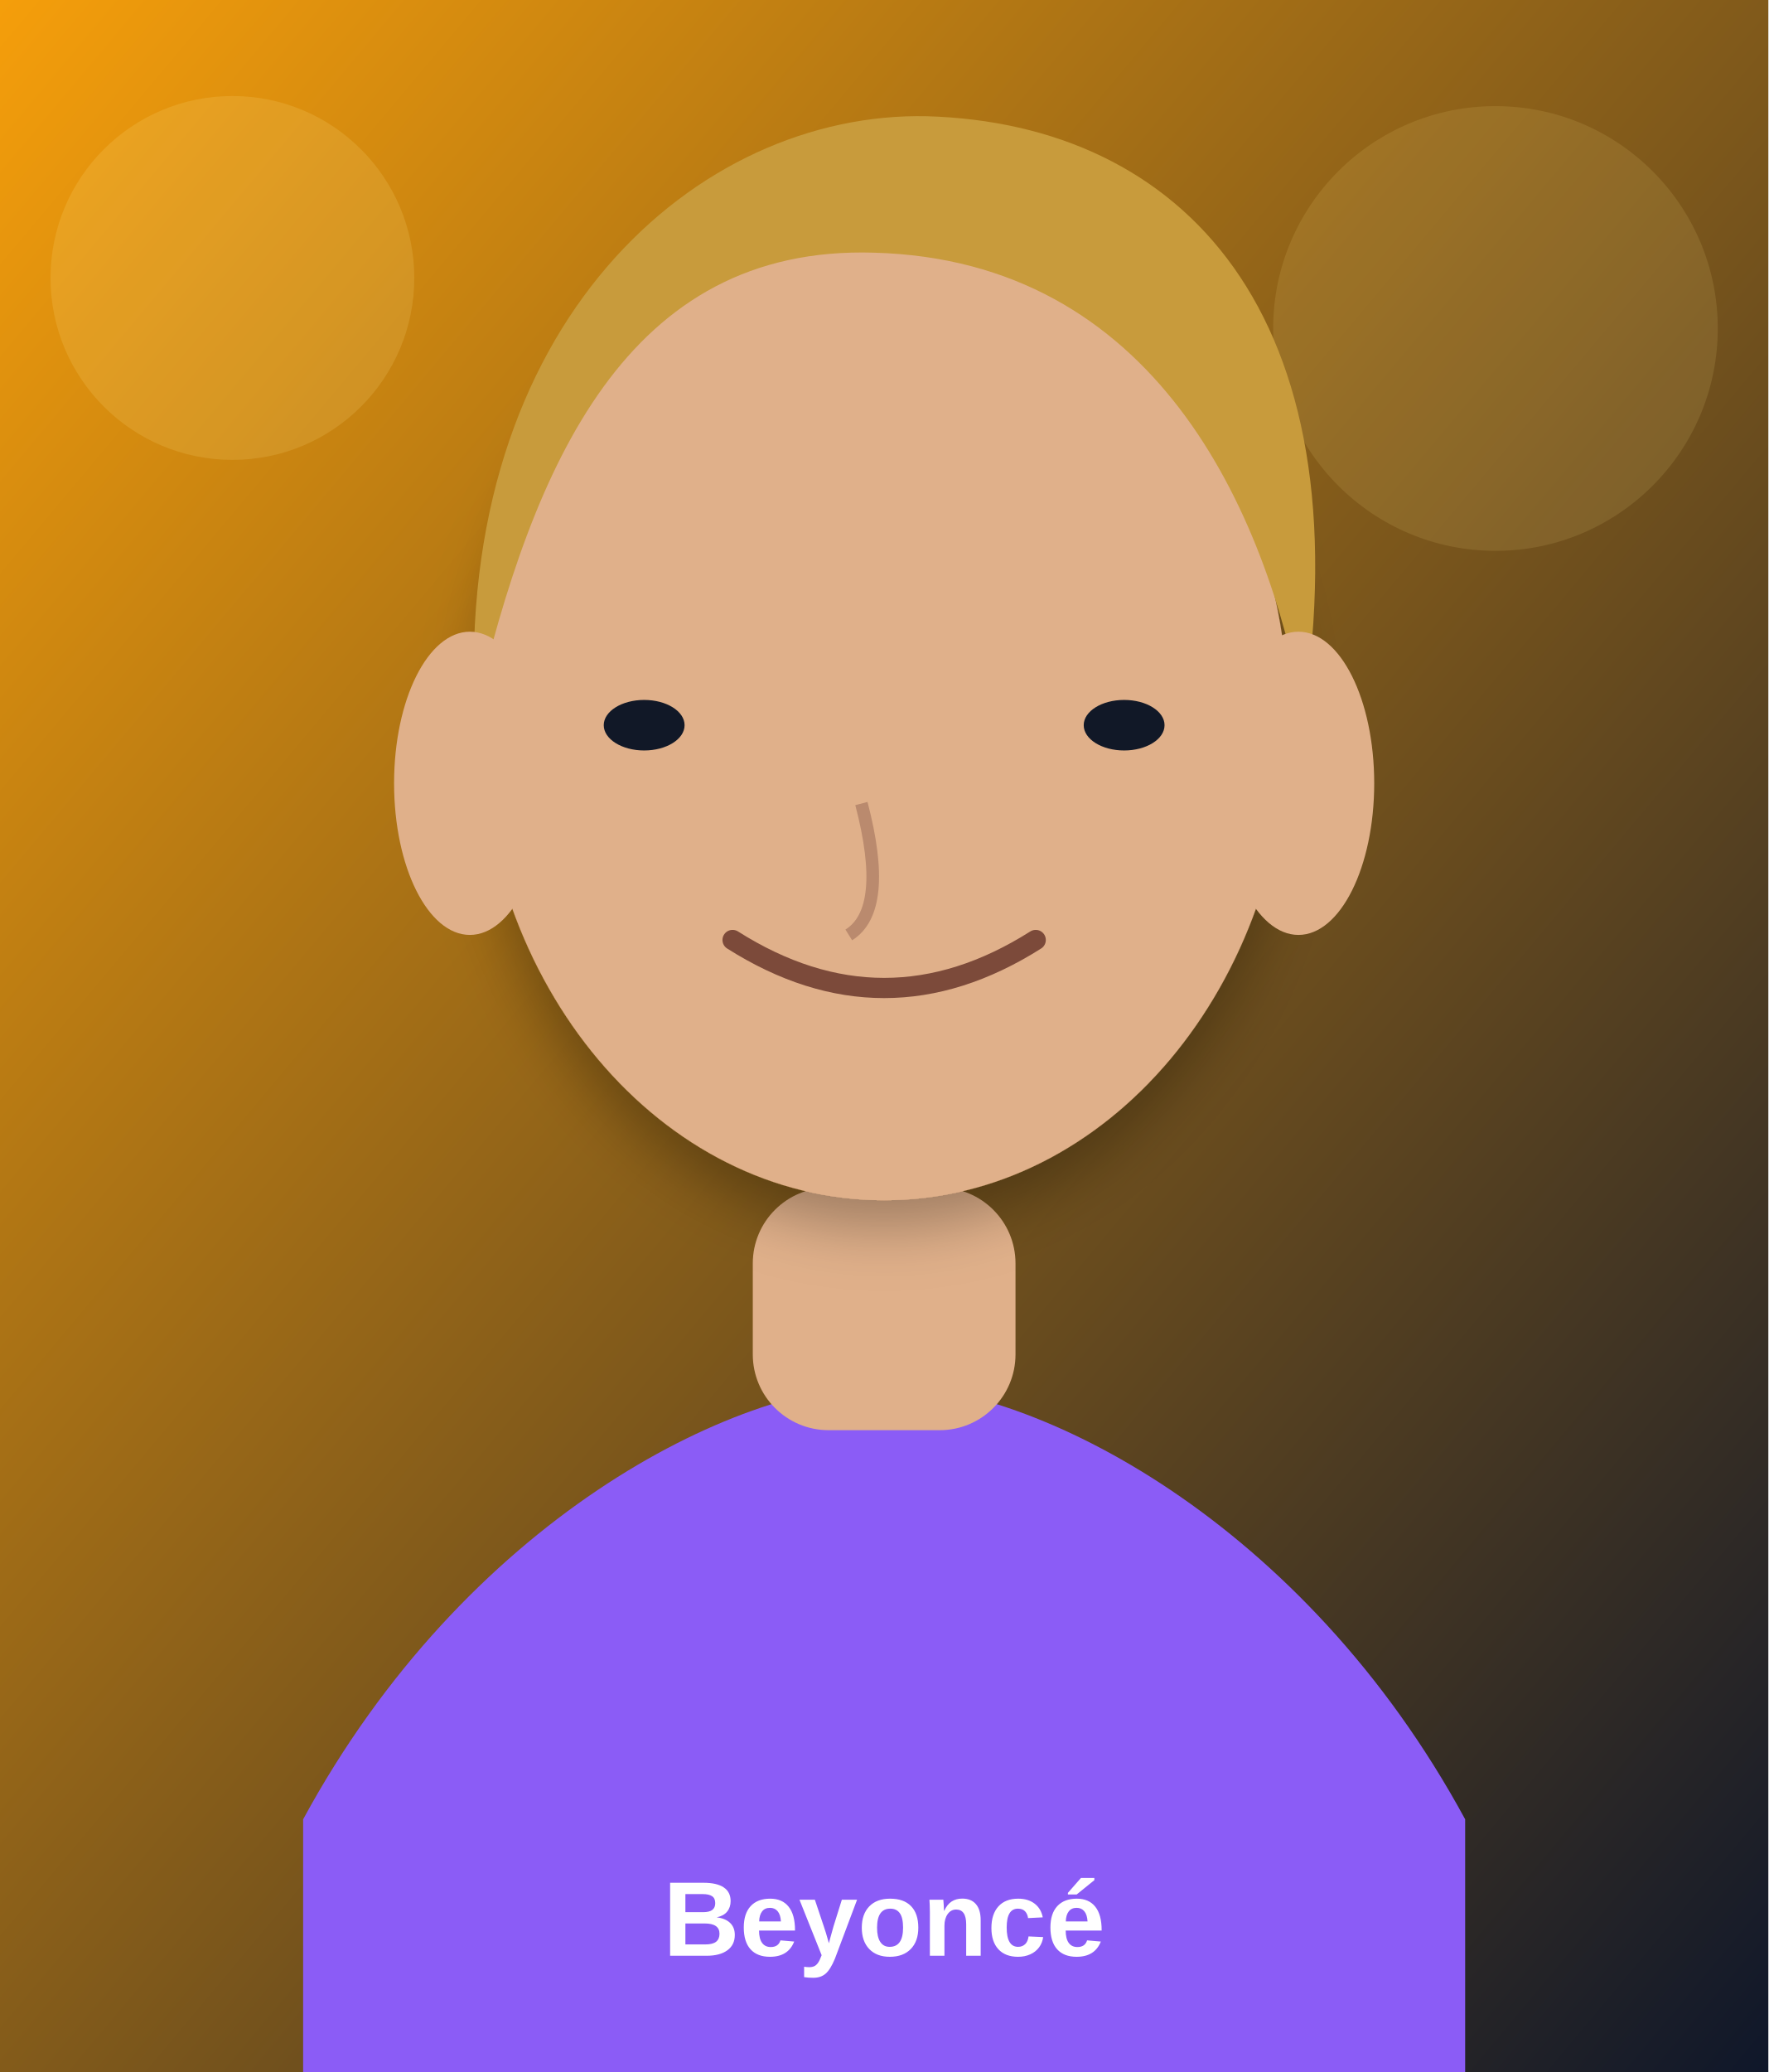
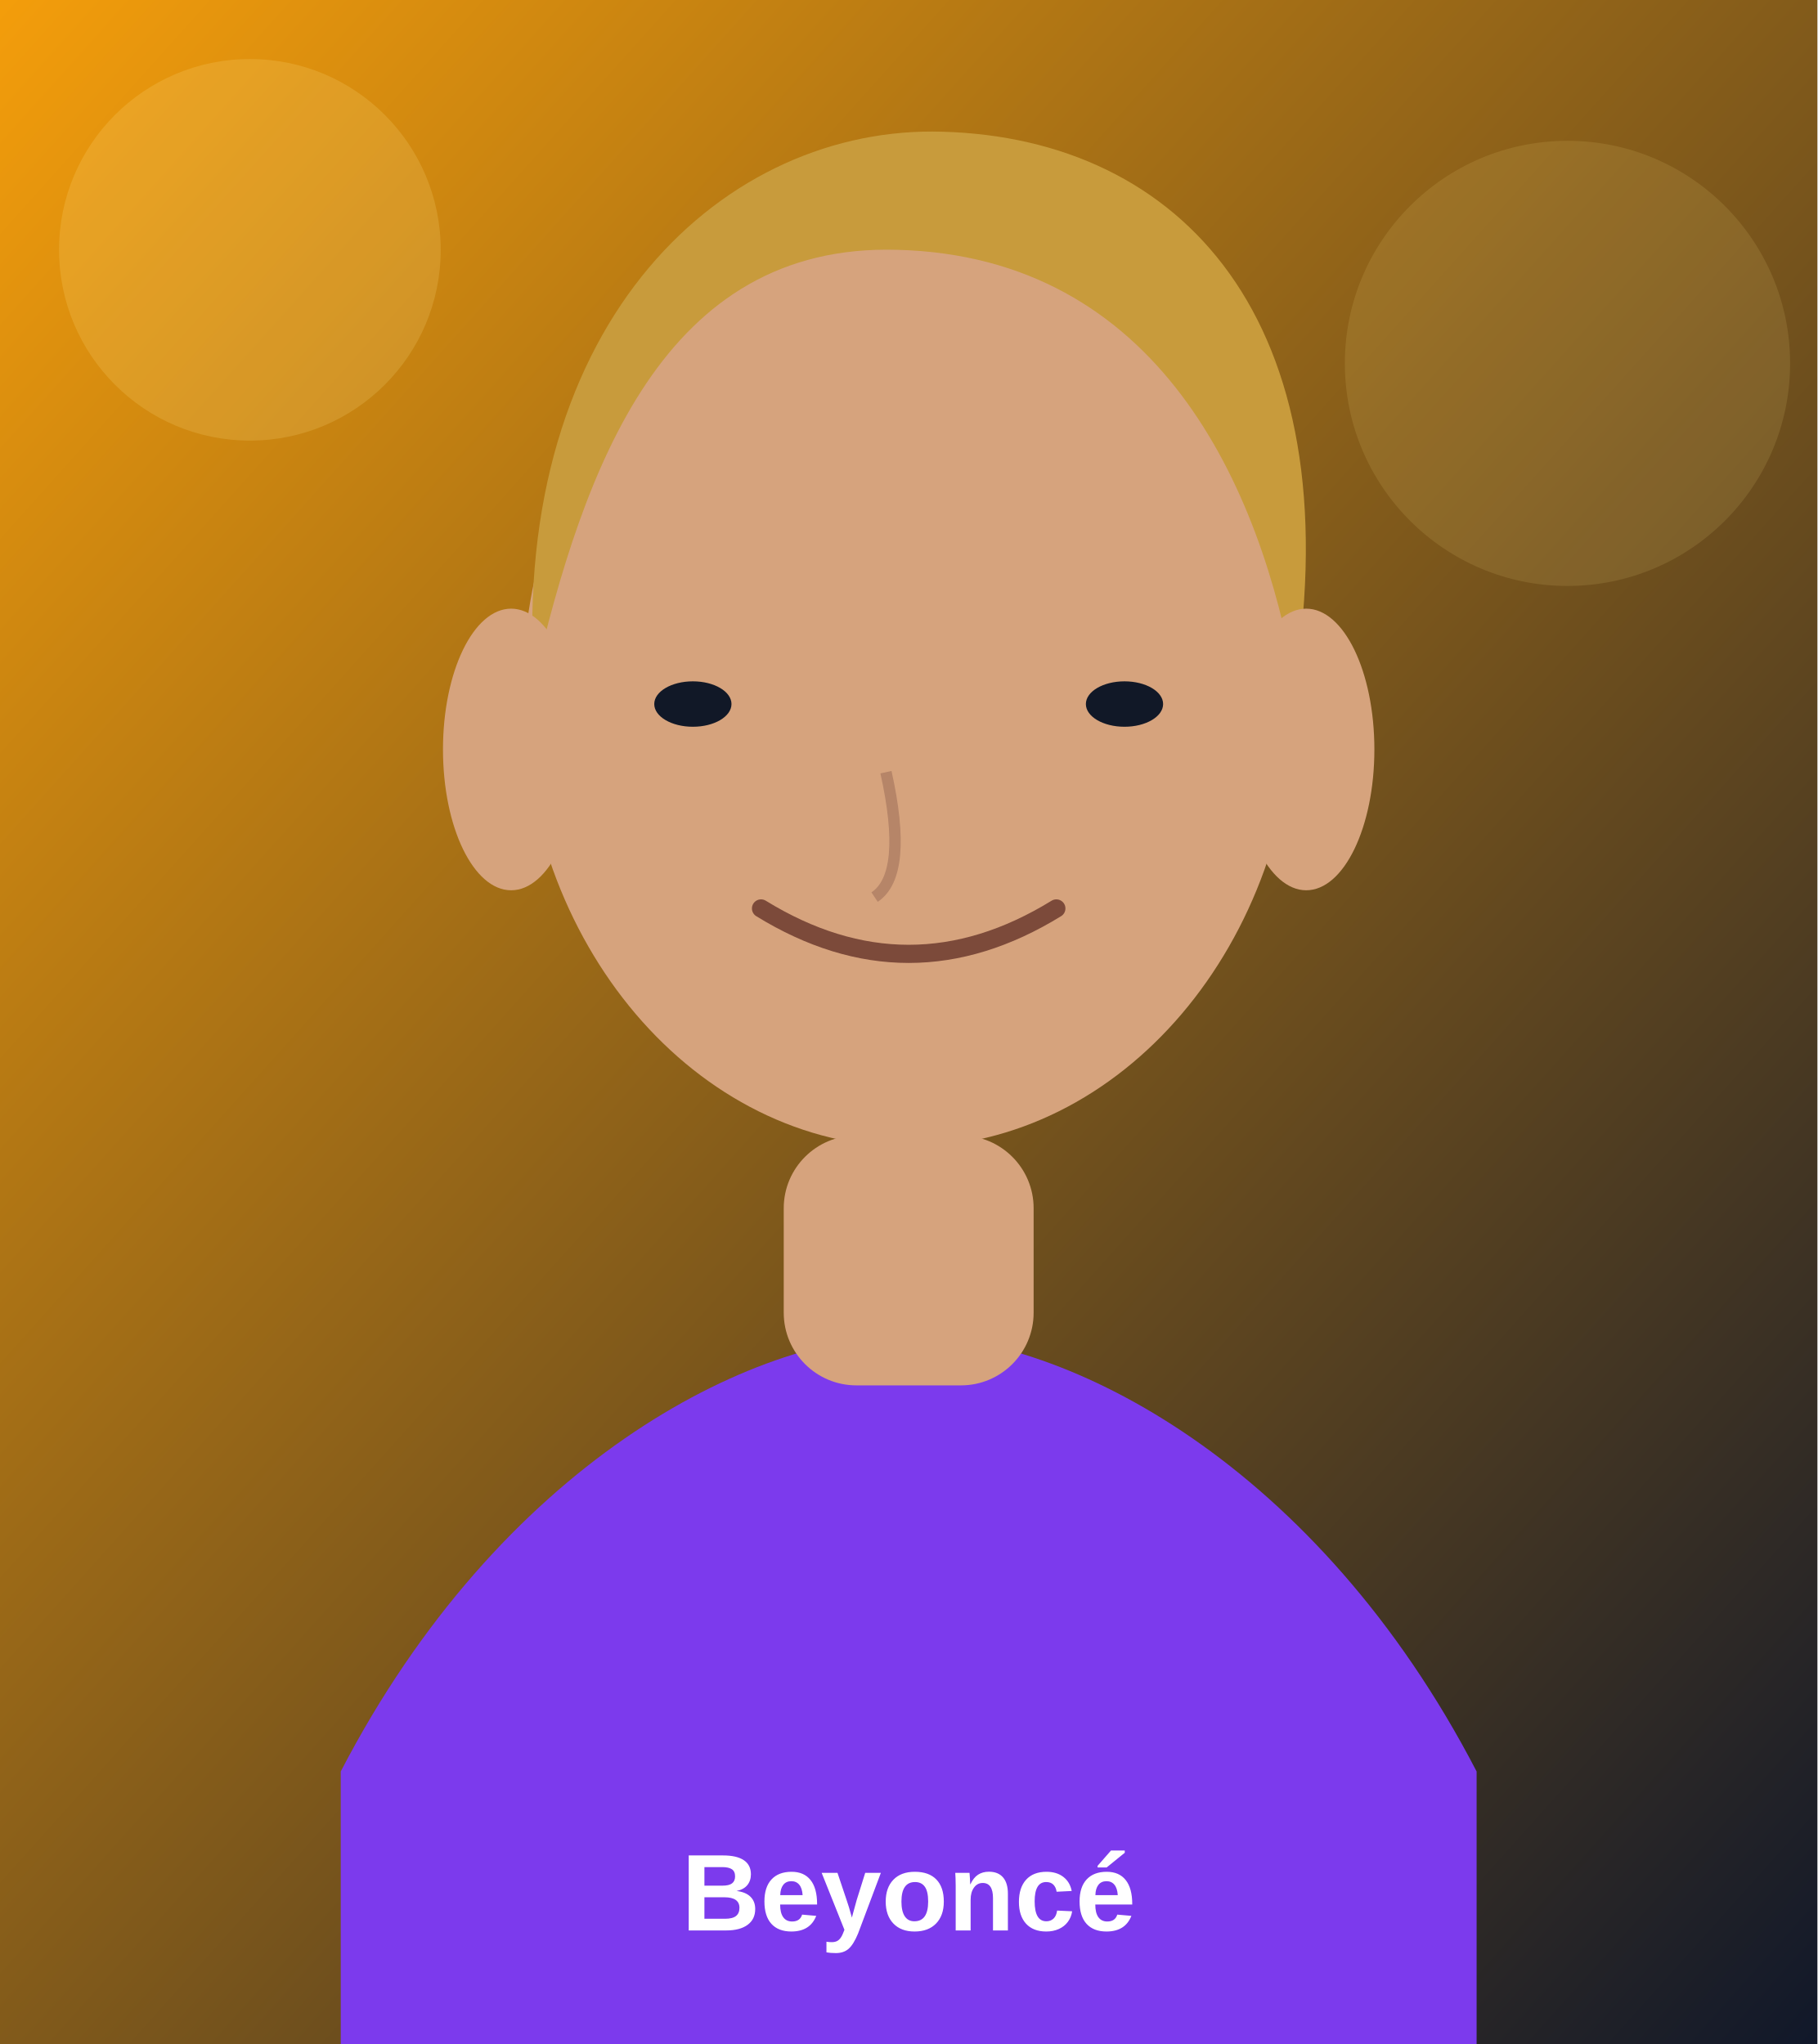
- <svg xmlns="http://www.w3.org/2000/svg" width="700" height="820" viewBox="0 0 700 820">
+ <svg xmlns="http://www.w3.org/2000/svg" width="800" height="900" viewBox="0 0 800 900">
  <defs>
-     <linearGradient id="g" x1="0" y1="0" x2="1" y2="1">
+     <linearGradient id="bg" x1="0" y1="0" x2="1" y2="1">
      <stop offset="0%" stop-color="#f59e0b" />
      <stop offset="100%" stop-color="#0f172a" />
    </linearGradient>
-     <filter id="sh" x="-20%" y="-20%" width="140%" height="140%">
-       <feDropShadow dx="0" dy="10" stdDeviation="12" flood-opacity="0.30" />
-     </filter>
  </defs>
-   <rect width="700" height="820" fill="url(#g)" />
-   <circle cx="92" cy="110" r="72" fill="#fde68a" opacity="0.16" />
-   <circle cx="592" cy="130" r="88" fill="#fde68a" opacity="0.12" />
-   <path d="M120 720 C184 602 290 548 350 548 C410 548 516 602 580 720 L580 820 L120 820 Z" fill="#8b5cf6" />
-   <rect x="298" y="470" width="104" height="96" rx="30" fill="#e0b08a" />
-   <ellipse cx="350" cy="285" rx="160" ry="190" fill="#e0b08a" filter="url(#sh)" />
-   <path d="M188 282 C180 128 276 44 367 46 C468 49 540 124 516 282 C501 201 457 103 346 100 C248 97 211 184 188 282 Z" fill="#c89b3c" />
-   <ellipse cx="255" cy="287" rx="16" ry="10" fill="#111827" />
-   <ellipse cx="445" cy="287" rx="16" ry="10" fill="#111827" />
-   <path d="M290 372 Q350 410 410 372" fill="none" stroke="#7c4a3a" stroke-width="8" stroke-linecap="round" />
-   <path d="M341 318 Q352 360 336 370" fill="none" stroke="#9a6b57" stroke-width="5" opacity="0.55" />
-   <ellipse cx="186" cy="310" rx="30" ry="60" fill="#e0b08a" />
-   <ellipse cx="514" cy="310" rx="30" ry="60" fill="#e0b08a" />
-   <text x="350" y="774" font-size="42" font-family="Arial, Helvetica, sans-serif" text-anchor="middle" fill="#ffffff" font-weight="700">Beyoncé</text>
+   <rect width="800" height="900" fill="url(#bg)" />
+   <circle cx="110" cy="110" r="84" fill="#fde68a" opacity="0.18" />
+   <circle cx="690" cy="160" r="98" fill="#fde68a" opacity="0.12" />
+   <path d="M150 780 C220 645 330 588 400 588 C470 588 580 645 650 780 L650 900 L150 900 Z" fill="#7c3aed" />
+   <rect x="345" y="500" width="110" height="110" rx="32" fill="#d6a37d" />
+   <ellipse cx="400" cy="305" rx="170" ry="200" fill="#d6a37d" />
+   <path d="M235 300 C225 140 320 55 415 58 C520 61 595 141 570 300 C555 214 510 113 395 110 C292 107 257 206 235 300 Z" fill="#c89b3c" />
+   <ellipse cx="305" cy="310" rx="17" ry="10" fill="#111827" />
+   <ellipse cx="495" cy="310" rx="17" ry="10" fill="#111827" />
+   <path d="M335 400 Q400 440 465 400" fill="none" stroke="#7c4a3a" stroke-width="8" stroke-linecap="round" />
+   <path d="M390 340 Q400 385 385 395" fill="none" stroke="#9a6b57" stroke-width="5" opacity="0.55" />
+   <ellipse cx="225" cy="330" rx="30" ry="62" fill="#d6a37d" />
+   <ellipse cx="575" cy="330" rx="30" ry="62" fill="#d6a37d" />
+   <text x="400" y="850" font-size="48" font-family="Arial, Helvetica, sans-serif" text-anchor="middle" fill="#ffffff" font-weight="700">Beyoncé</text>
</svg>
